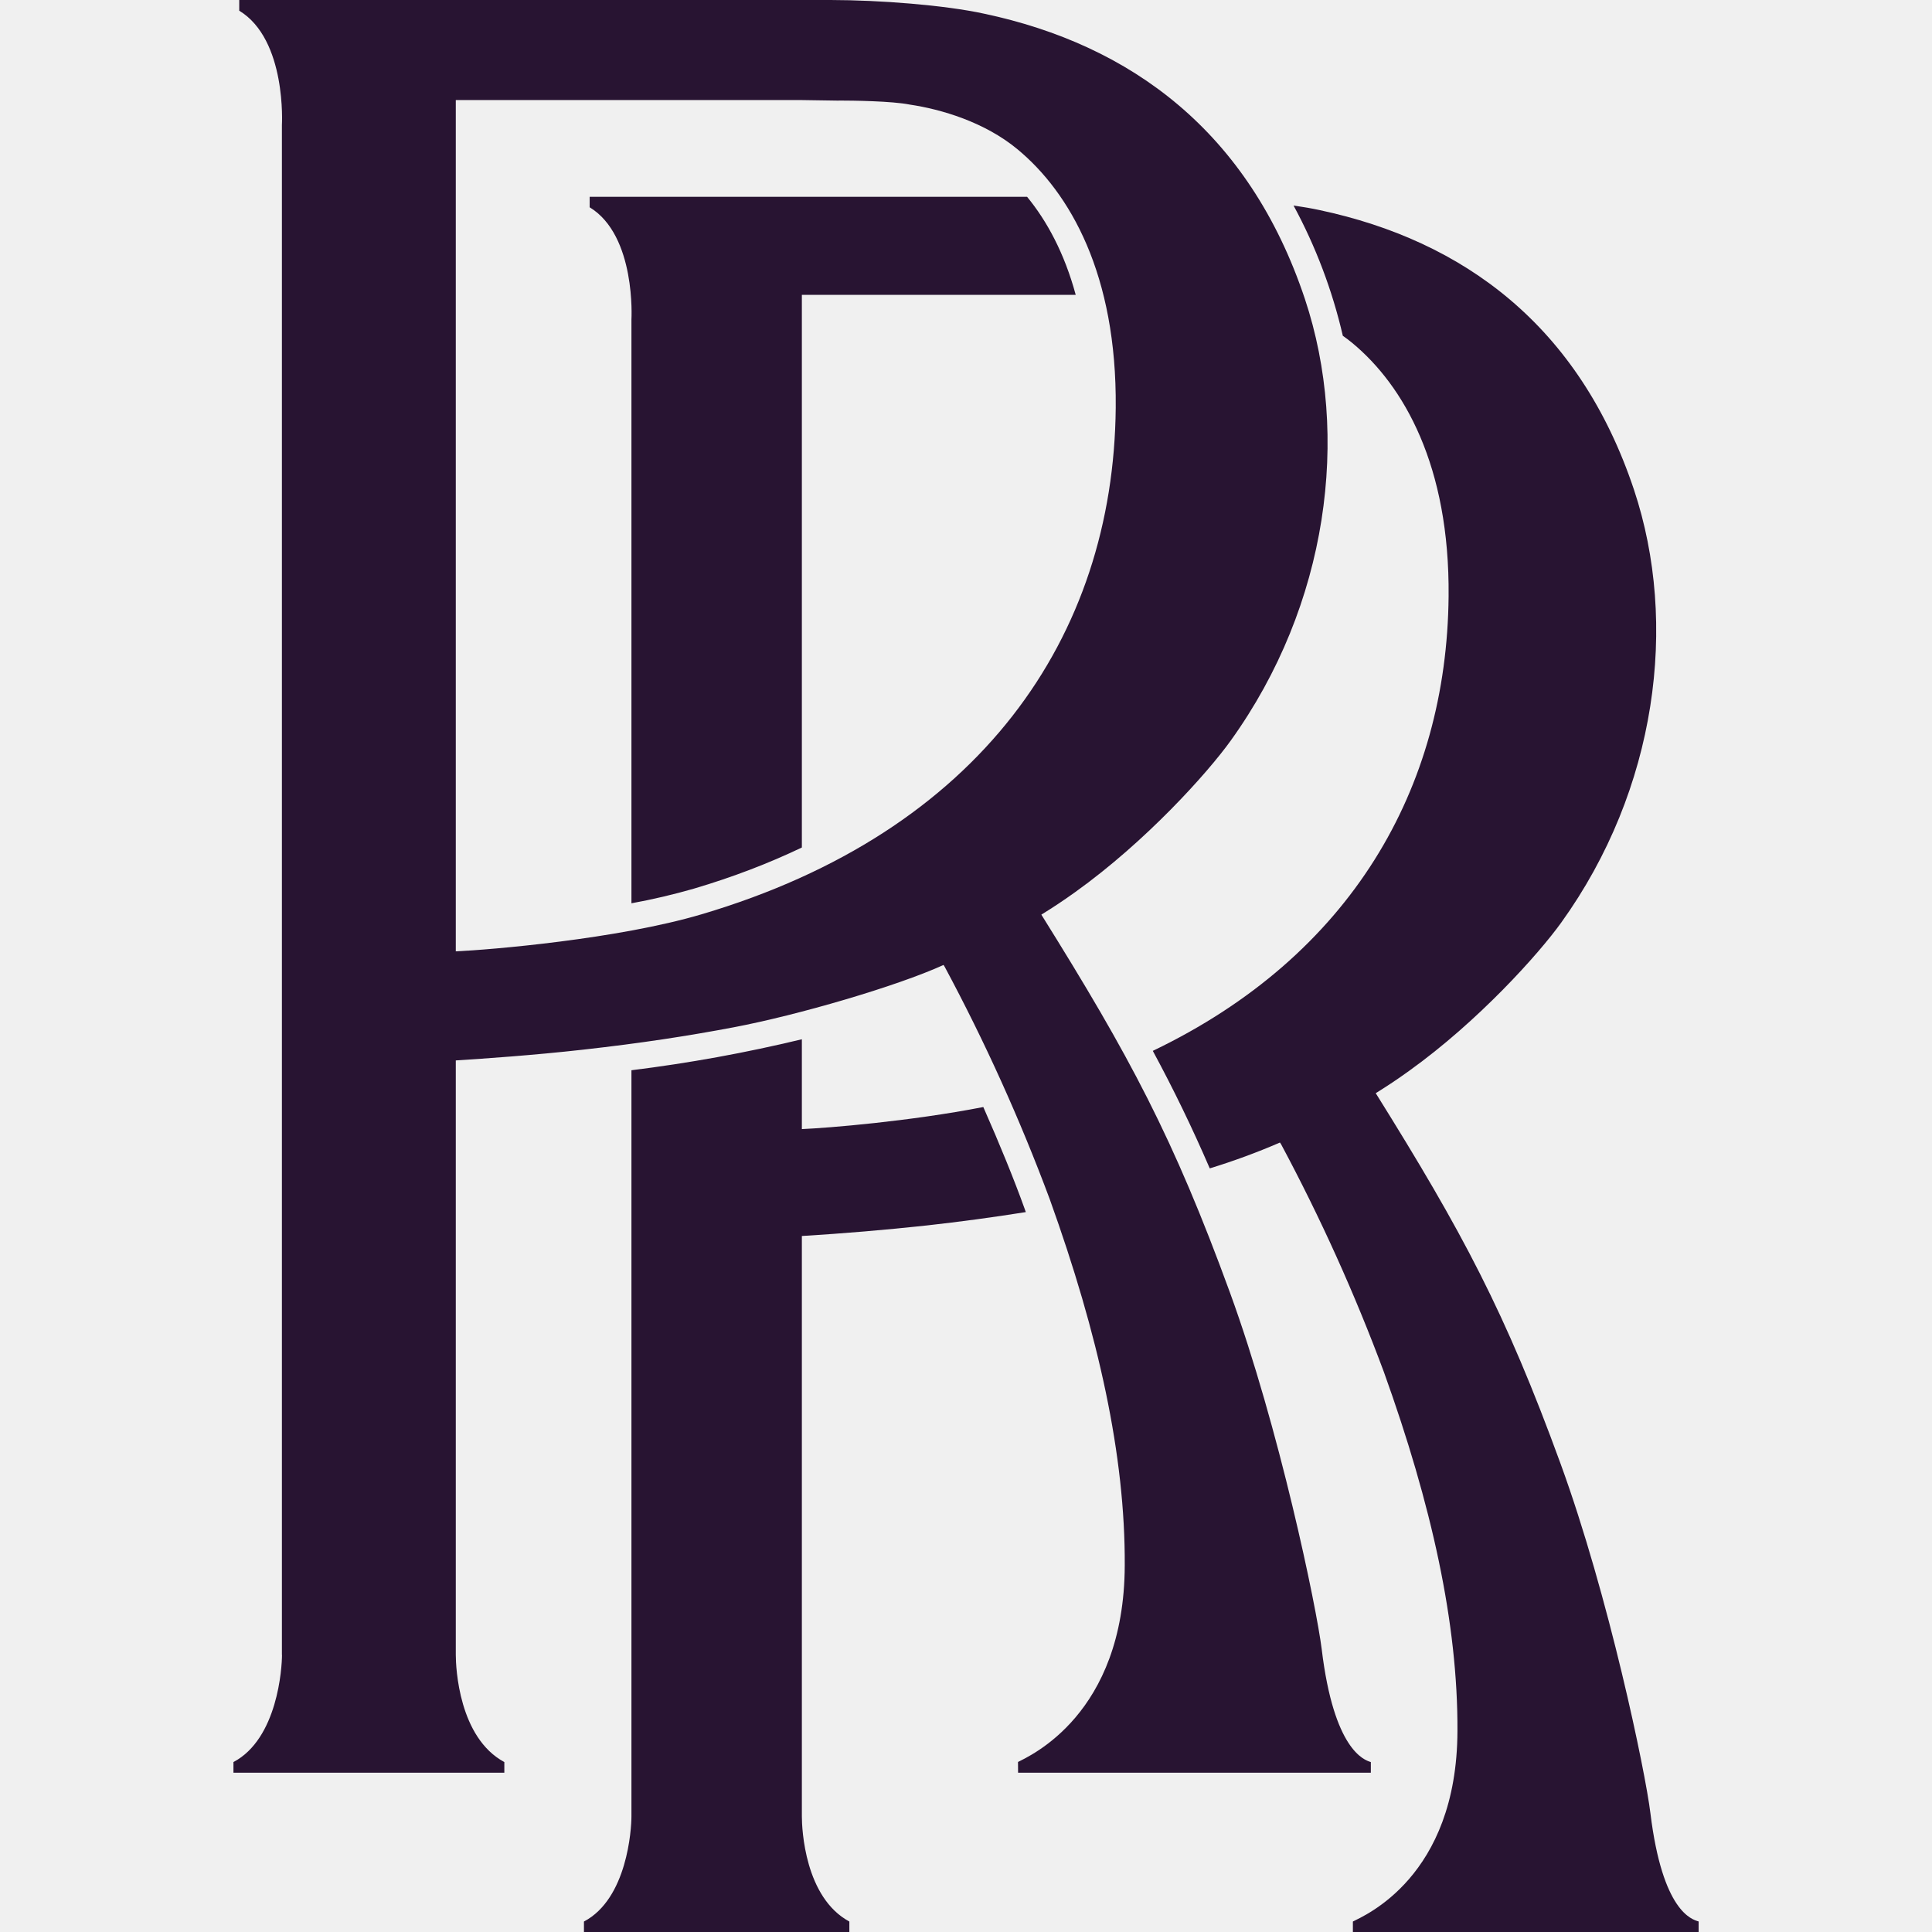
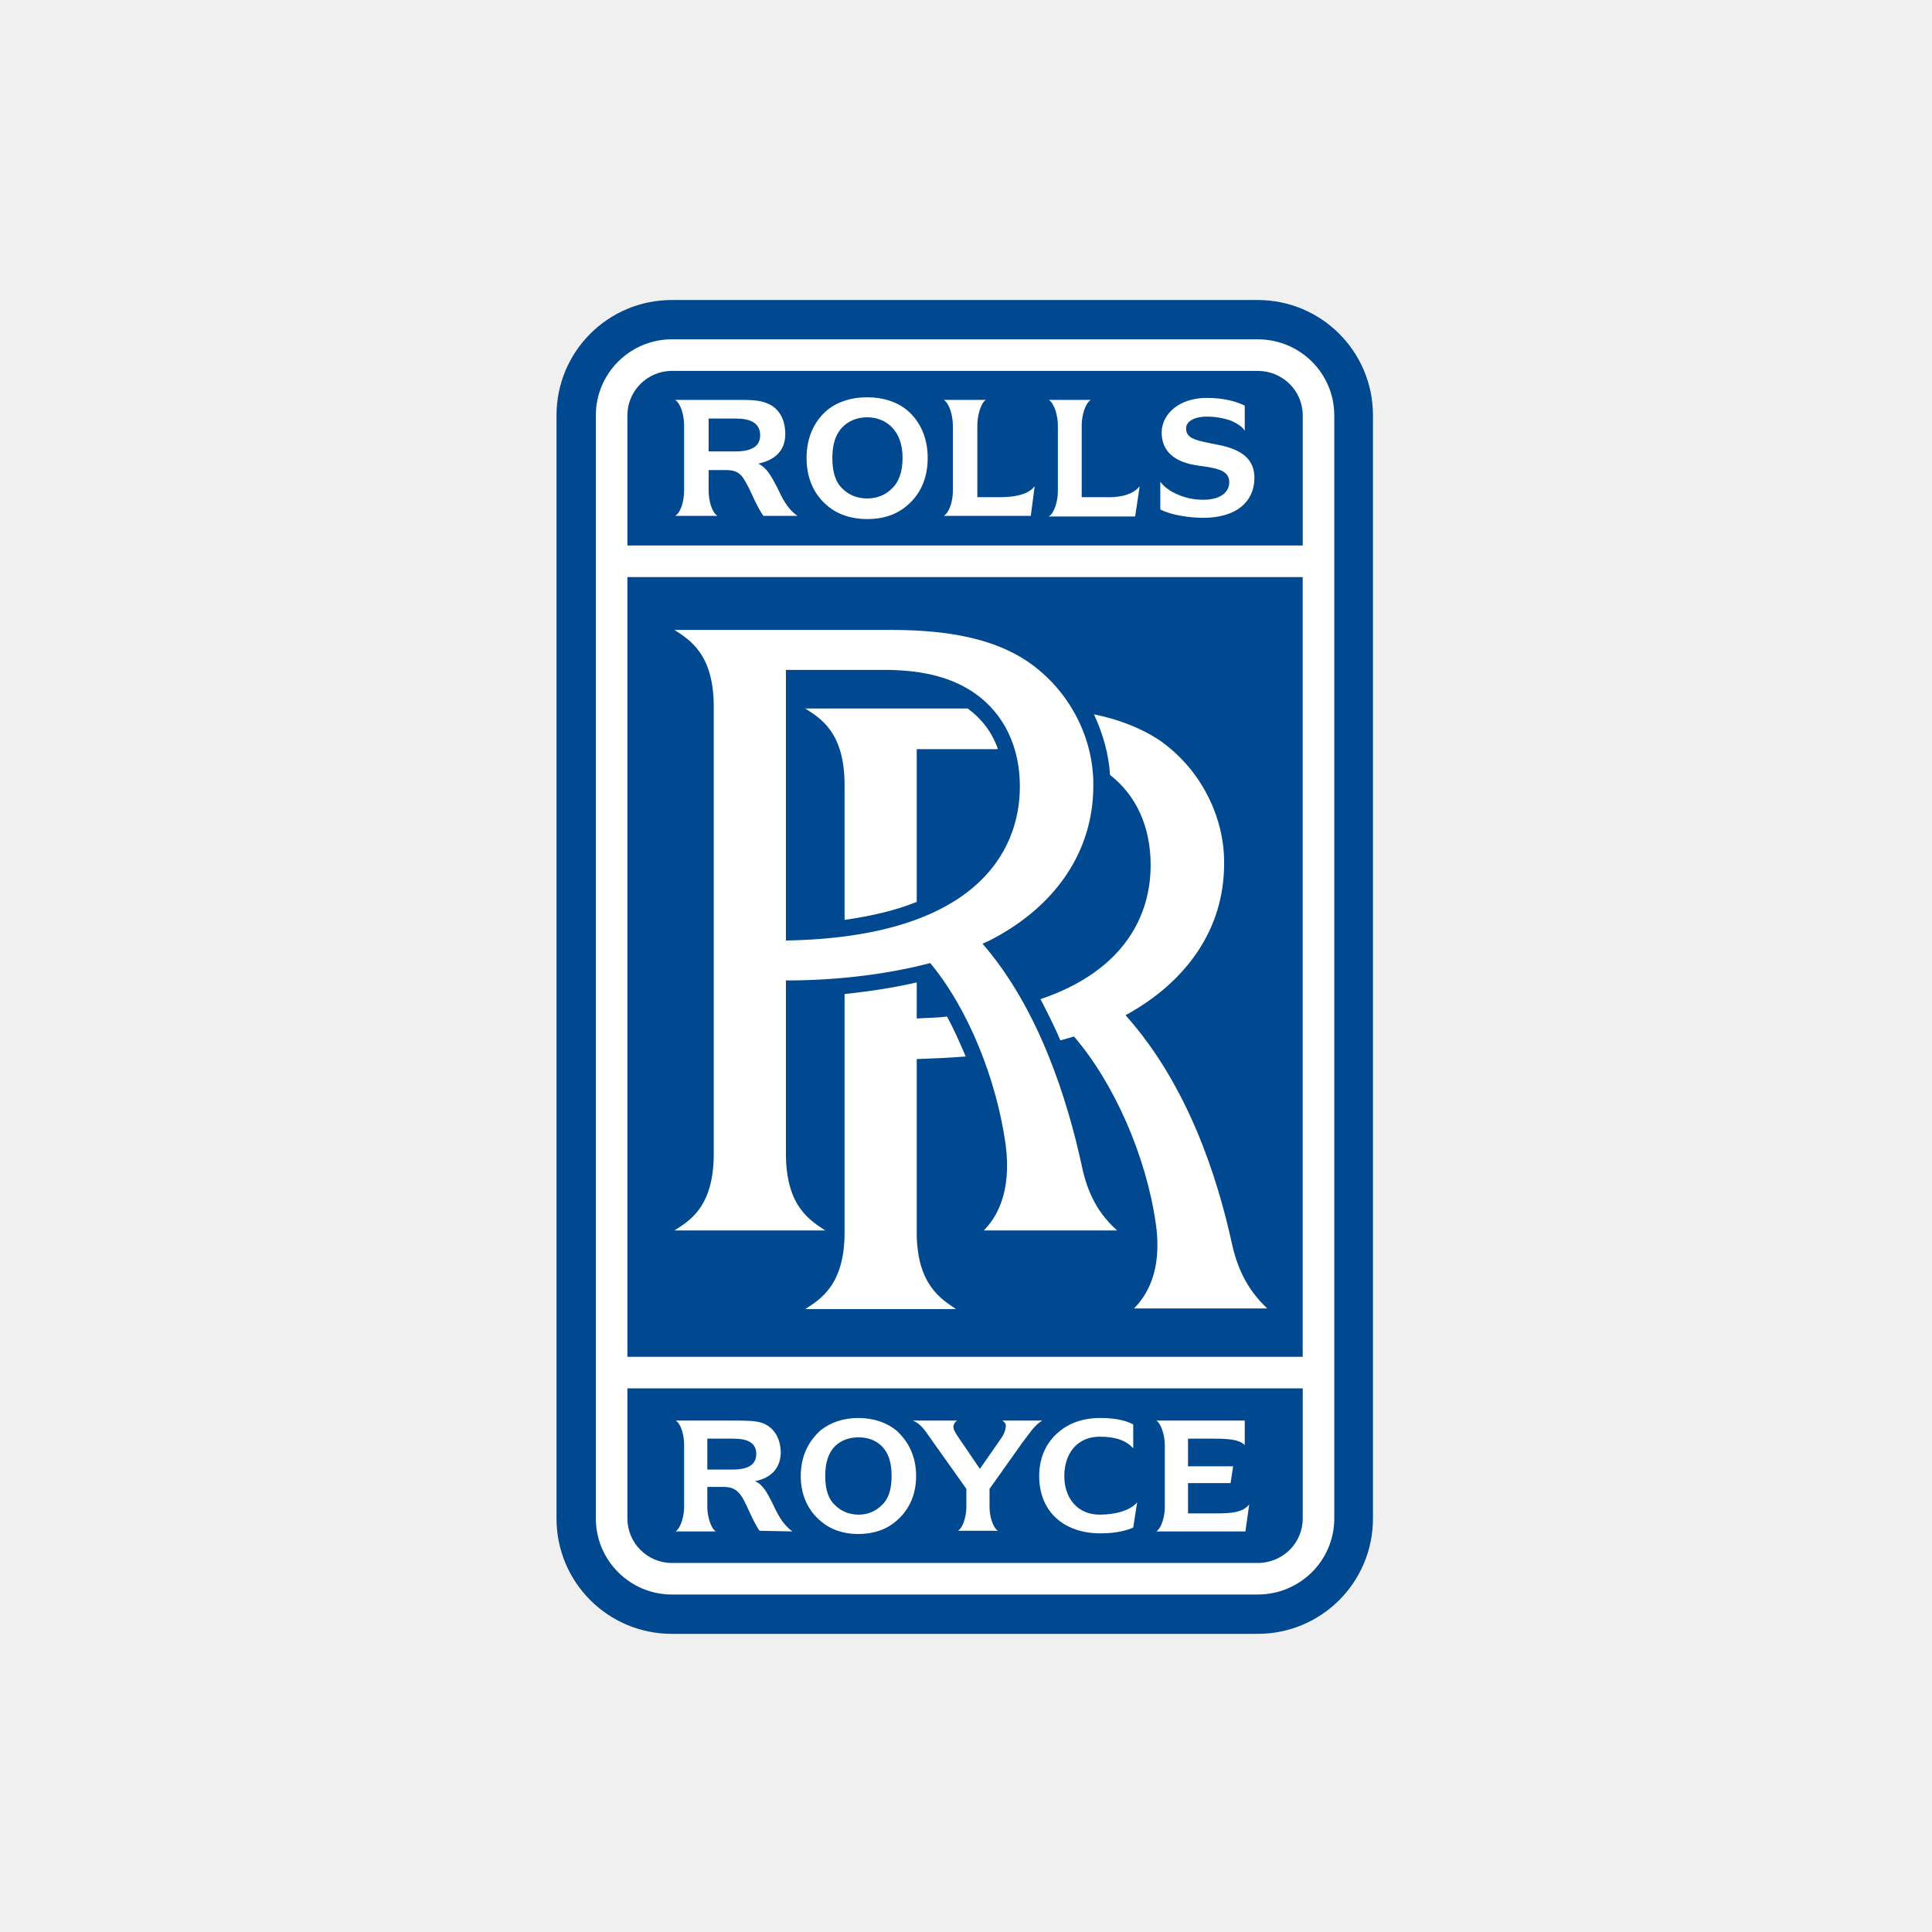
- <svg xmlns="http://www.w3.org/2000/svg" fill="#281432" role="img" viewBox="0 0 24 24">
-   <path d="M13.363 3.663H9.961v6.865c-.41.196-.857.368-1.341.511a7.94 7.94 0 0 1-.776.182V3.968s.06-1.041-.519-1.393v-.13h5.434c.244.297.463.697.604 1.218zm.958 9.391c2.465-1.182 3.652-3.262 3.674-5.646.015-1.622-.557-2.618-1.197-3.148a1.883 1.883 0 0 0-.117-.089 6.454 6.454 0 0 0-.612-1.618c.118.017.227.036.324.057 1.788.38 3.225 1.436 3.905 3.474.554 1.662.285 3.724-.904 5.377-.281.391-1.03 1.226-1.89 1.842-.156.112-.25.174-.414.277 1.077 1.726 1.608 2.717 2.295 4.6.6 1.644 1.055 3.83 1.117 4.344.15 1.223.515 1.32.599 1.345V24h-4.295v-.13c.132-.07 1.293-.546 1.299-2.367.006-1.337-.32-2.808-.914-4.46a22.925 22.925 0 0 0-1.277-2.829l-.014-.021a8.355 8.355 0 0 1-.872.321c-.223-.516-.45-.983-.707-1.459zm-4.36-.144v1.116c.325-.014 1.34-.096 2.254-.274.207.468.387.912.511 1.257l.017.048a26.3 26.3 0 0 1-1.23.166 33.2 33.2 0 0 1-1.552.131v7.21c0 .159.037 1.008.59 1.306V24H7.254v-.13c.538-.283.59-1.147.59-1.305v-9.27a18.96 18.96 0 0 0 2.118-.385zm.457-11.66l-.462-.007H5.662v10.575c.426-.019 2.013-.152 3.052-.46 3.465-1.025 5.12-3.447 5.146-6.293.015-1.655-.568-2.672-1.222-3.212-.407-.337-.946-.496-1.338-.554-.22-.044-.71-.05-.882-.05zM3.502 20.557V1.554S3.564.492 2.972.133V0h7.346c.613.001 1.415.063 1.907.17 1.824.387 3.291 1.464 3.985 3.544.565 1.696.291 3.8-.922 5.487-.287.4-1.05 1.25-1.93 1.88a6.998 6.998 0 0 1-.422.281c1.1 1.762 1.641 2.773 2.343 4.695.612 1.677 1.076 3.909 1.14 4.432.151 1.248.525 1.374.61 1.4v.132h-4.382l-.001-.133c.136-.072 1.32-.583 1.326-2.442.007-1.363-.326-2.865-.932-4.55a23.36 23.36 0 0 0-1.305-2.887l-.014-.022c-.582.265-1.812.624-2.61.775-.571.108-1.15.197-1.865.277-.623.07-1.227.111-1.584.134v7.384c0 .161.038 1.028.603 1.332v.132H2.9v-.132c.549-.29.603-1.17.603-1.332Z" />
+ <svg xmlns="http://www.w3.org/2000/svg" width="512" height="512" viewBox="0 0 512 512" fill="none">
+   <path d="M157.903 110.066C157.903 98.965 166.948 89.915 178.055 89.915H333.286C344.555 89.915 353.599 98.965 353.599 110.066V402.417C353.599 413.522 344.555 422.567 333.286 422.567H178.055C166.949 422.567 157.903 413.522 157.903 402.417V110.066Z" fill="white" />
+   <path d="M166.267 144.56V110.066C166.267 103.581 171.57 98.289 178.056 98.289H333.287C339.945 98.289 345.238 103.581 345.238 110.066V144.56H166.267Z" fill="#004990" />
+   <path d="M345.227 152.933H166.267V359.567H345.227V152.933Z" fill="#004990" />
+   <path d="M307.496 127.663C308.18 128.683 309.721 129.881 310.738 130.391C313.646 131.931 316.217 132.44 318.938 132.44C323.21 132.44 325.77 130.558 325.77 127.832C325.77 124.577 322.517 124.067 317.572 123.396C311.259 122.539 307.843 119.631 307.843 114.513C308.005 109.388 312.8 105.45 319.794 105.45C324.565 105.45 327.82 106.481 329.87 107.501V114.166C329.186 112.972 327.645 112.115 326.118 111.438C324.055 110.748 322.007 110.407 319.794 110.407C316.378 110.407 314.327 111.774 314.327 113.493C314.327 116.383 317.061 116.73 323.038 117.929C329.013 119.121 332.602 121.688 332.429 126.974C332.256 133.118 327.472 137.222 318.938 137.222C315.173 137.222 310.402 136.534 307.496 135.004V127.663Z" fill="white" />
+   <path d="M201.449 115.364C201.449 118.439 198.89 119.631 194.964 119.631H187.795V110.917H194.964C198.89 110.917 201.449 112.115 201.449 115.364ZM205.884 129.024C204.355 126.124 203.162 123.906 200.939 122.875C205.722 121.855 208.108 119.122 208.108 115.023C208.108 111.097 206.394 108.027 203.163 106.829C201.114 105.972 198.541 105.972 194.616 105.972H178.912C180.452 106.992 181.298 110.066 181.298 112.805V130.049C181.298 132.608 180.451 135.856 178.912 136.714H190.168C188.64 135.856 187.795 132.608 187.795 130.049V124.576H192.566C194.964 124.576 196.329 125.433 197.349 127.321C199.051 130.049 200.257 133.806 202.306 136.714H211.35C208.629 134.837 207.251 131.93 205.884 129.024Z" fill="white" />
+   <path d="M229.799 137.565C234.06 137.565 237.662 136.365 240.384 133.969C243.638 131.247 245.849 127.141 245.849 121.339C245.849 115.711 243.638 111.438 240.384 108.699C237.662 106.481 234.06 105.283 229.799 105.283C225.525 105.283 221.946 106.481 219.202 108.699C215.971 111.438 213.747 115.711 213.747 121.339C213.747 127.141 215.971 131.247 219.202 133.969C221.946 136.365 225.699 137.565 229.799 137.565ZM223.313 129.539C221.438 127.831 220.581 125.103 220.581 121.339C220.581 117.749 221.438 115.023 223.313 113.146C224.842 111.605 227.066 110.587 229.799 110.587C232.531 110.587 234.755 111.605 236.284 113.146C238.172 115.022 239.19 117.749 239.19 121.339C239.19 125.104 238.171 127.831 236.284 129.539C234.754 131.079 232.531 132.098 229.799 132.098C227.066 132.098 224.842 131.079 223.313 129.539Z" fill="white" />
+   <path d="M274.201 128.849C272.486 131.078 268.908 131.757 264.982 131.757H259.005V112.805C259.005 110.24 259.852 106.991 261.218 105.972H250.124C251.651 106.992 252.52 110.241 252.52 112.805V130.049C252.52 132.787 251.651 135.683 250.124 136.714H273.169L274.201 128.849Z" fill="white" />
+   <path d="M302.029 128.849C300.316 131.078 296.737 131.93 292.811 131.757H286.662V112.805C286.662 110.24 287.508 106.991 289.058 105.972H277.953C279.481 106.992 280.349 110.241 280.349 112.805V130.049C280.349 132.787 279.481 135.856 277.953 136.875H300.826L302.029 128.849Z" fill="white" />
+   <path d="M363.849 110.066C363.849 93.163 350.183 79.503 333.287 79.503H178.055C161.147 79.503 147.481 93.163 147.481 110.066V402.417C147.481 419.337 161.147 432.991 178.055 432.991H333.286C350.182 432.991 363.849 419.337 363.849 402.417V110.066ZM157.903 110.066C157.903 98.965 166.948 89.915 178.055 89.915H333.286C344.555 89.915 353.599 98.965 353.599 110.066V402.417C353.599 413.522 344.555 422.567 333.286 422.567H178.055C166.949 422.567 157.903 413.522 157.903 402.417V110.066Z" fill="#004990" />
+   <path d="M166.267 367.928V402.416C166.267 408.924 171.57 414.205 178.056 414.205H333.287C339.945 414.205 345.238 408.924 345.238 402.416V367.928H166.267Z" fill="#004990" />
+   <path d="M242.943 326.606V280.666C247.379 280.503 251.652 280.329 255.926 279.981C254.385 276.391 252.845 272.813 250.969 269.397C248.409 269.732 245.689 269.732 242.943 269.907V260.352C236.966 261.717 230.482 262.737 223.823 263.421V326.606C223.823 340.596 217.326 344.36 213.401 346.92H253.355C249.615 344.36 242.943 340.596 242.943 326.606Z" fill="white" />
+   <path d="M335.845 346.758C332.603 343.677 328.491 338.895 326.454 329.514C322.7 312.258 314.837 287.497 298.277 269.049C314.502 260.178 324.403 246.165 324.403 228.933C324.565 216.628 318.253 203.657 306.985 195.973C302.203 192.886 296.573 190.668 289.904 189.301C292.3 194.427 293.83 199.893 294.176 205.365C301.171 210.82 304.936 219.193 304.936 229.267C304.936 242.076 298.45 257.097 275.741 264.786C277.604 268.365 279.48 272.129 281.021 275.708C282.225 275.373 283.417 275.035 284.622 274.688C295.207 286.987 303.731 306.282 306.29 324.209C308.179 337.191 303.569 343.677 300.501 346.758H335.845Z" fill="white" />
+   <path d="M208.281 249.247V177.53H235.427C245.339 177.698 252.683 179.748 258.486 183.836C266.163 189.301 270.275 198.012 270.275 208.434C270.275 226.014 258.138 248.389 208.281 249.247ZM296.054 326.086C292.636 323.017 288.55 318.232 286.661 308.842C282.908 291.598 275.391 267.347 260.372 250.091C261.044 249.756 261.565 249.581 262.236 249.246C279.319 240.535 289.741 226.014 289.741 208.255C289.904 195.793 283.581 182.985 272.323 175.3C263.44 169.325 251.49 166.939 236.284 166.939H178.738C182.664 169.498 189.15 173.251 189.15 187.252V305.773C189.15 319.936 182.664 323.527 178.738 326.086H218.693C214.94 323.526 208.281 319.936 208.281 305.773V259.831C222.283 259.831 235.427 258.118 246.522 255.222C256.609 267.348 264.125 286.132 266.511 303.376C268.213 316.37 263.778 323.018 260.708 326.087H296.054V326.086Z" fill="white" />
+   <path d="M242.943 239.008V198.533H264.461C262.934 194.086 260.188 190.501 256.447 187.762H213.4C217.326 190.326 223.822 193.917 223.822 208.086V243.779C230.992 242.76 237.476 241.232 242.943 239.008Z" fill="white" />
+   <path d="M282.053 391.159C282.053 396.95 285.47 401.397 291.446 401.397C295.718 401.397 299.644 400.204 301.348 398.155L300.317 404.825C298.788 405.497 296.055 406.354 291.62 406.354C282.054 406.354 275.393 400.713 275.393 391.159C275.393 386.041 277.444 382.103 280.513 379.544C283.246 377.147 286.998 375.78 291.619 375.78C296.055 375.78 298.787 376.636 300.316 377.493V383.817C298.451 381.768 295.717 380.737 291.445 380.737C285.47 380.737 282.053 385.184 282.053 391.159Z" fill="white" />
+   <path d="M200.418 385.346C200.418 388.252 198.033 389.445 194.28 389.445H187.448V381.258H194.28C198.033 381.258 200.418 382.276 200.418 385.346ZM204.692 398.328C203.325 395.595 202.131 393.371 200.082 392.526C204.529 391.669 206.741 388.935 206.915 385.184C206.915 381.258 205.211 378.35 202.131 377.146C200.256 376.463 197.695 376.463 193.932 376.463H179.075C180.452 377.32 181.299 380.227 181.299 382.947V399.358C181.299 401.743 180.452 404.824 179.075 405.843H189.66C188.305 404.823 187.448 401.742 187.448 399.358V394.054H191.884C194.28 394.054 195.635 395.074 196.678 396.786C198.206 399.357 199.4 402.925 201.275 405.668L209.995 405.843C207.251 403.806 206.069 401.223 204.692 398.328Z" fill="white" />
+   <path d="M227.413 406.528C231.501 406.528 234.917 405.335 237.476 403.11C240.545 400.551 242.781 396.614 242.781 391.159C242.781 385.694 240.546 381.768 237.476 379.022C234.917 376.983 231.501 375.78 227.413 375.78C223.475 375.78 220.059 376.983 217.5 379.022C214.43 381.768 212.206 385.694 212.206 391.159C212.206 396.614 214.43 400.552 217.5 403.11C220.06 405.335 223.476 406.528 227.413 406.528ZM221.252 398.849C219.55 397.296 218.693 394.737 218.693 391.159C218.693 387.569 219.55 385.021 221.252 383.296C222.793 381.769 224.842 380.911 227.576 380.911C230.135 380.911 232.184 381.768 233.725 383.296C235.427 385.022 236.285 387.569 236.285 391.159C236.285 394.737 235.428 397.297 233.725 398.849C232.184 400.377 230.135 401.397 227.576 401.397C224.842 401.397 222.793 400.378 221.252 398.849Z" fill="white" />
+   <path d="M265.654 376.463C266.35 376.983 266.685 377.492 266.512 378.165C266.512 378.859 266.163 379.879 265.492 380.91L259.678 389.271L253.876 380.736C253.193 379.716 252.522 378.698 252.684 377.83C252.846 377.32 253.032 376.81 253.704 376.463H241.924C243.963 377.32 244.993 378.859 246.523 381.083L256.1 394.564V399.358C256.1 401.743 255.243 404.824 253.876 405.669H264.461C263.094 404.824 262.237 401.743 262.237 399.358V394.564L270.957 382.275C272.324 380.573 274.201 377.492 276.25 376.462L265.654 376.463Z" fill="white" />
+   <path d="M322.355 401.061H314.838V393.036H326.119L326.79 388.589H314.838V381.259H321.498C325.261 381.259 328.331 381.419 329.871 382.948V376.464H306.476C307.843 377.493 308.689 380.574 308.689 382.948V399.359C308.689 401.907 307.843 404.825 306.476 405.844H330.044L331.062 398.662C329.35 400.887 326.12 401.061 322.355 401.061Z" fill="white" />
</svg>
